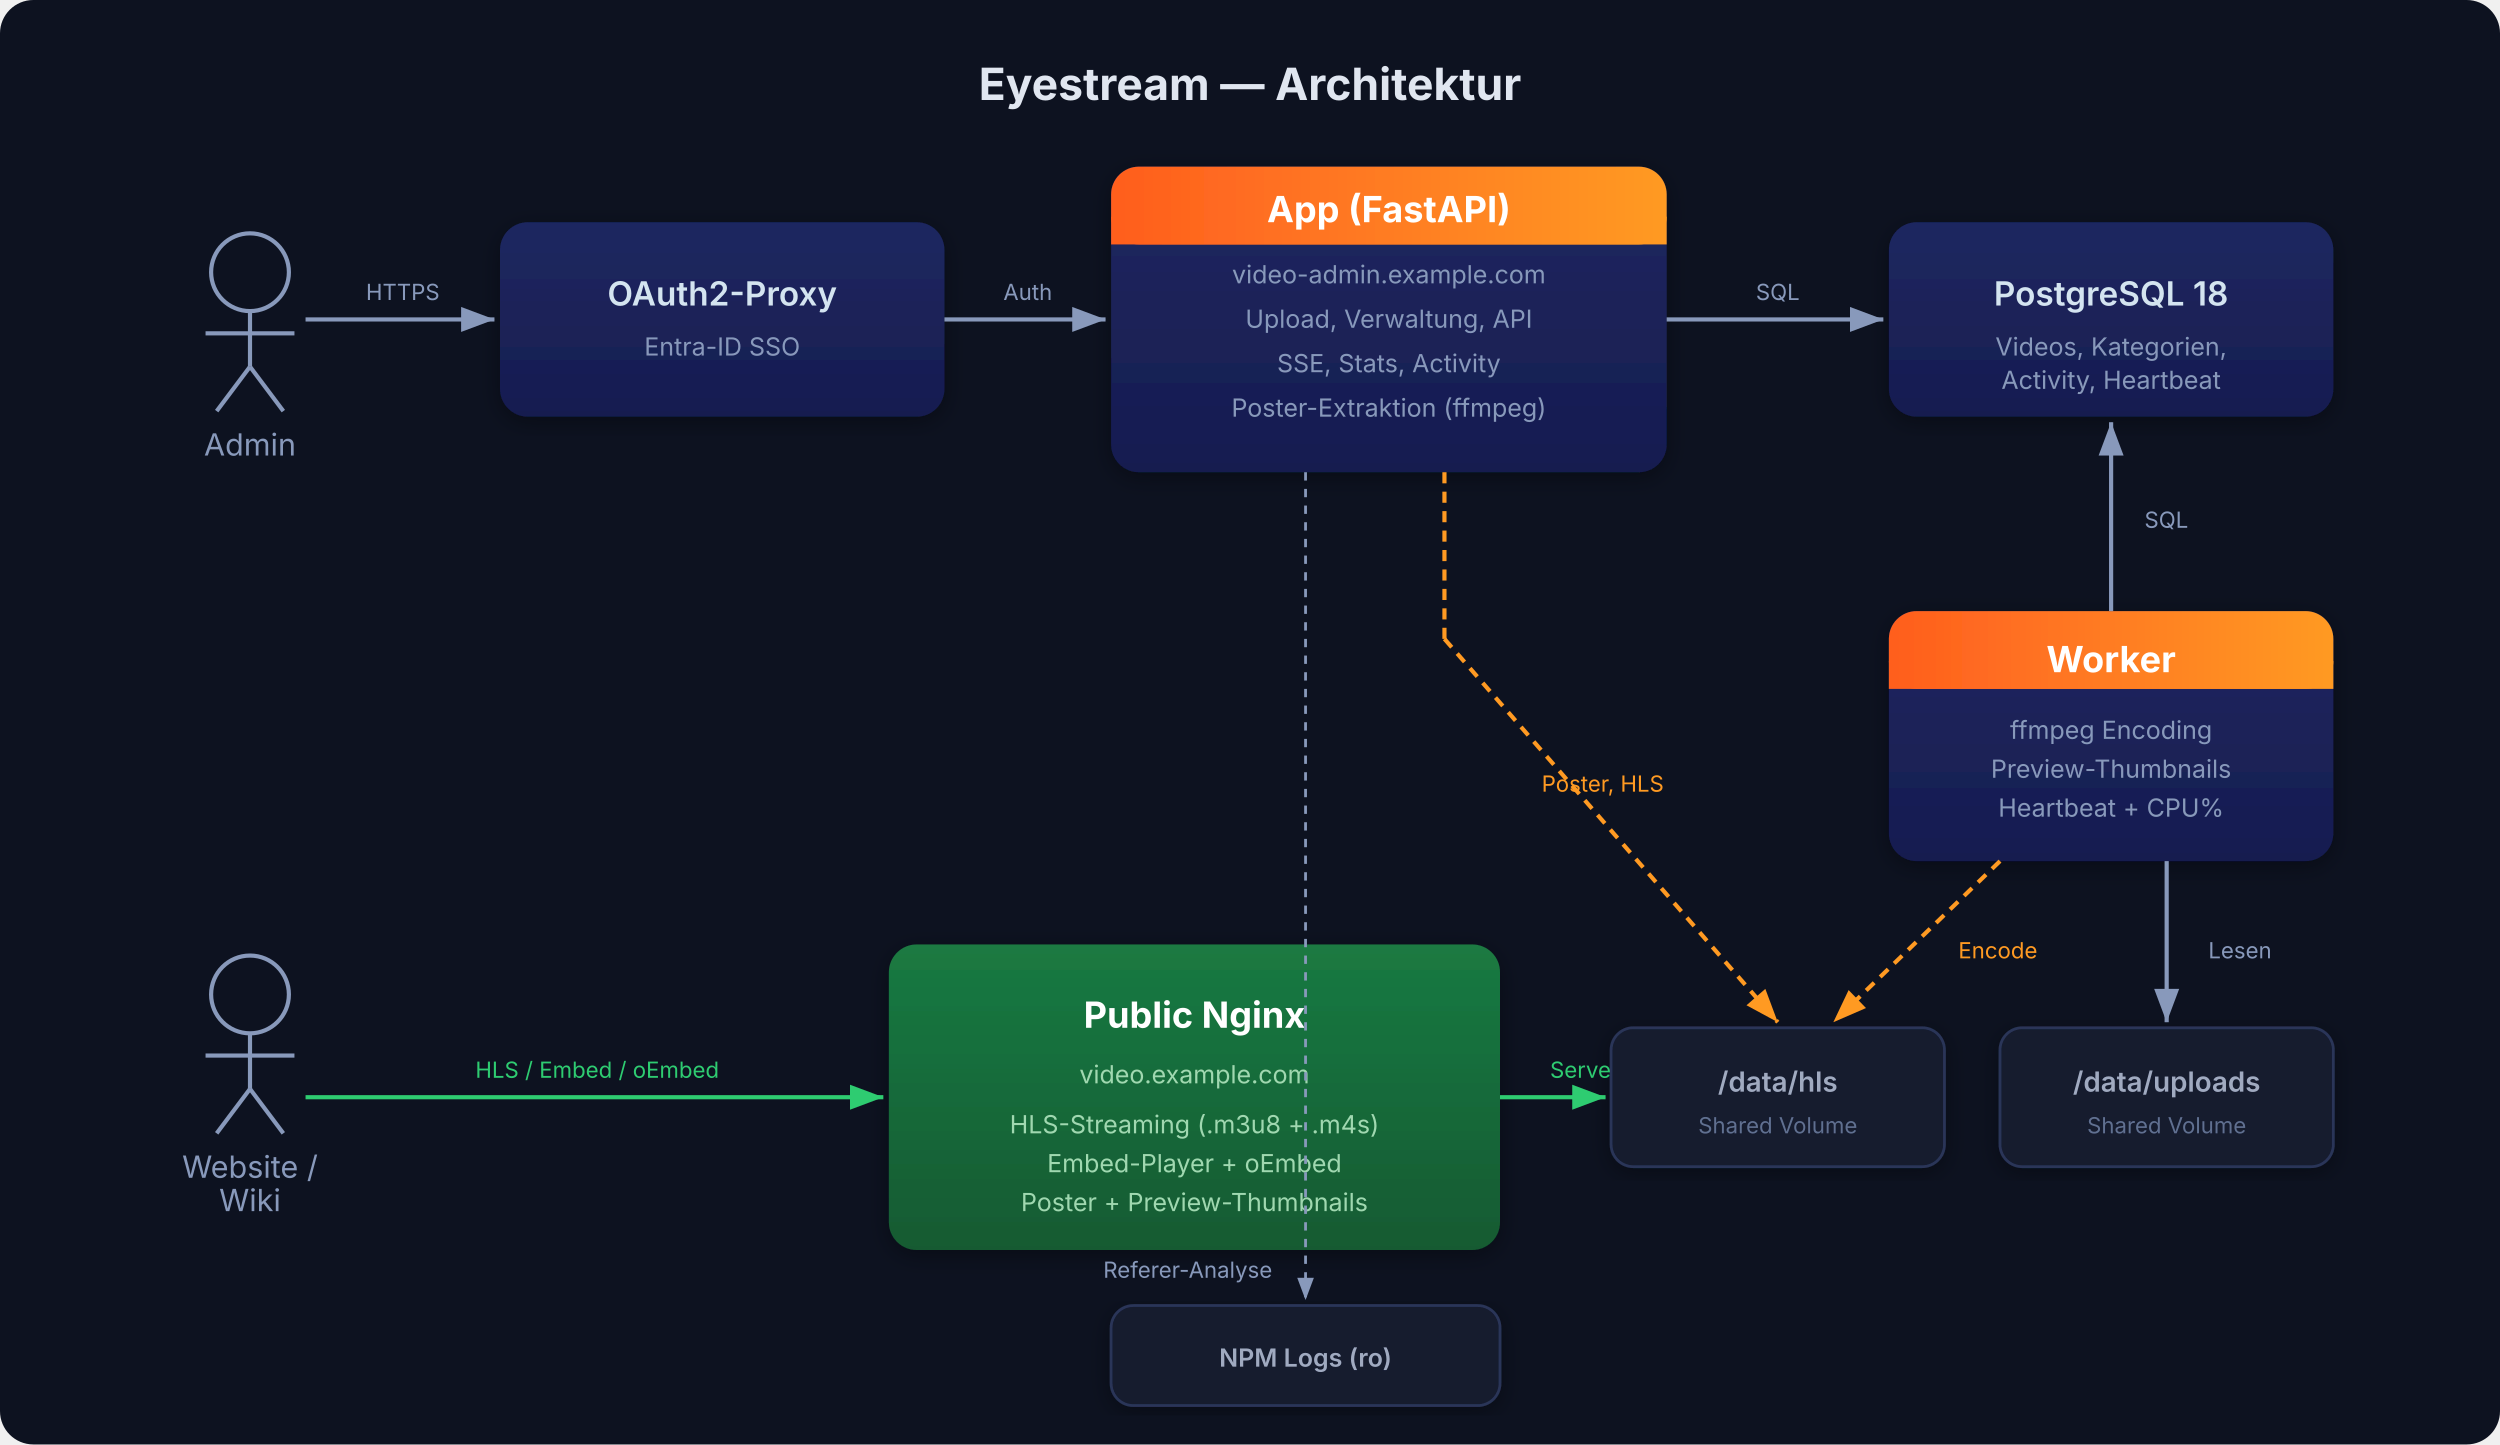
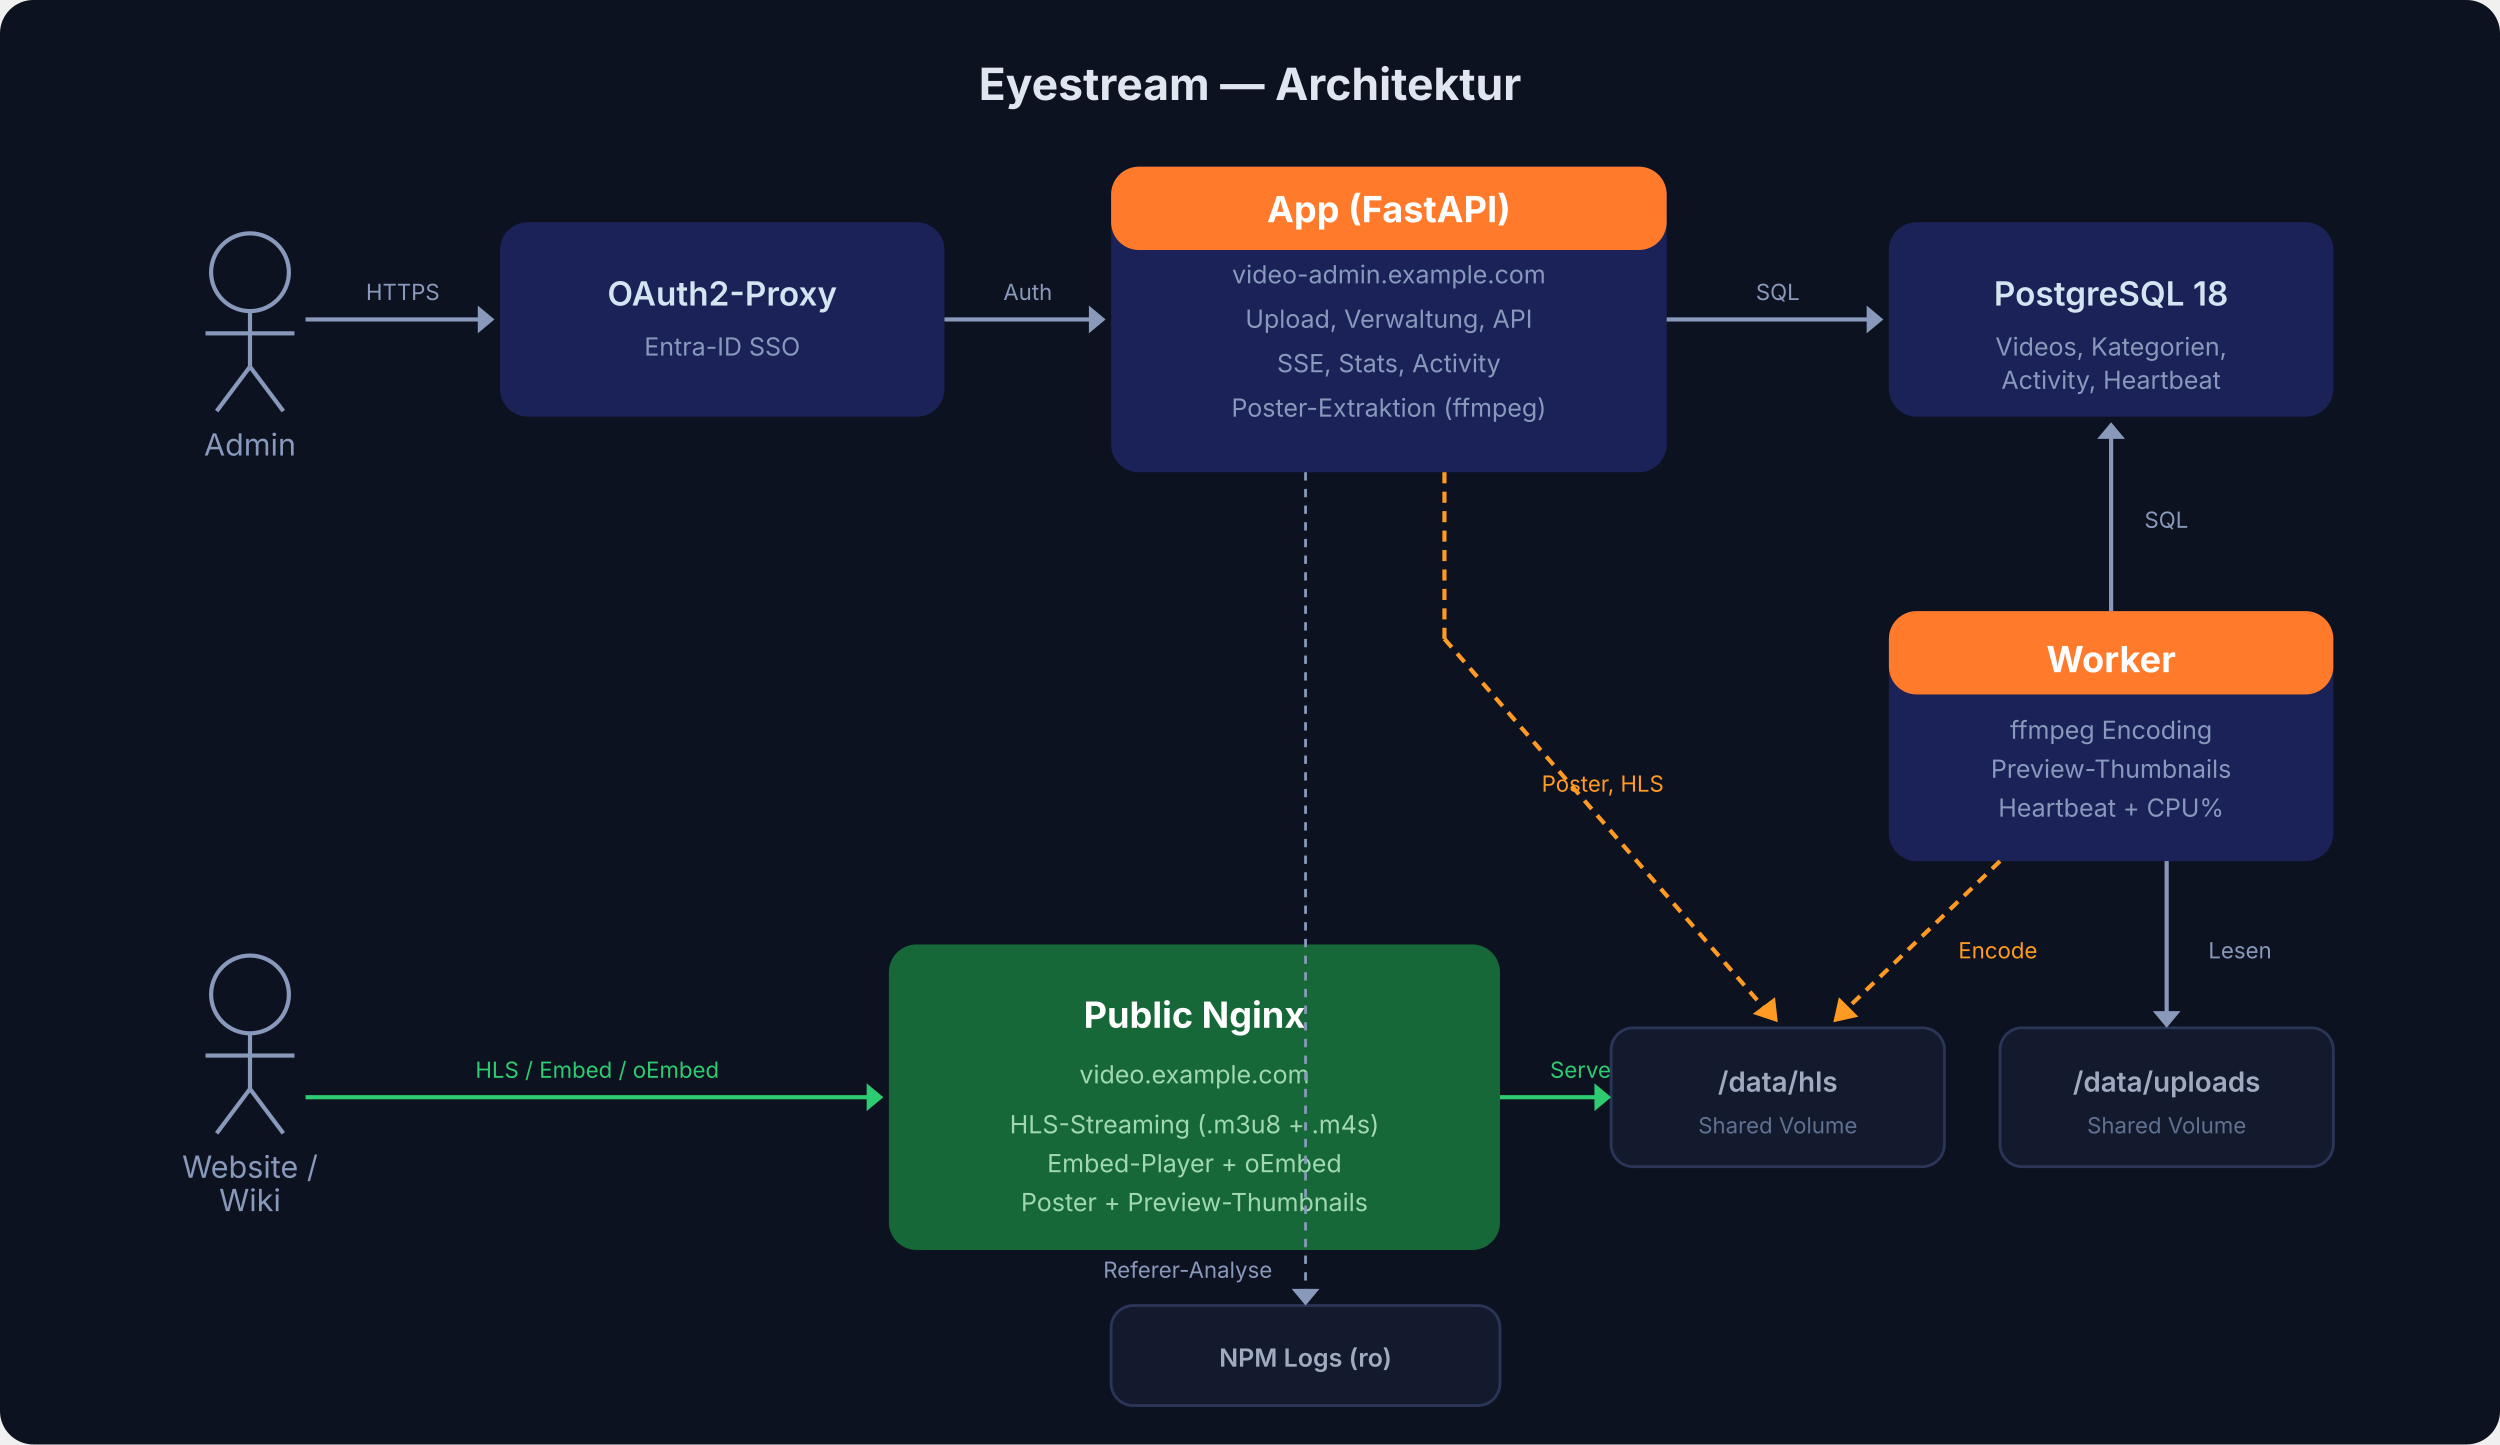
<svg xmlns="http://www.w3.org/2000/svg" viewBox="0 0 900 520" font-family="system-ui, -apple-system, sans-serif">
-   <defs>
-     <linearGradient id="flame" x1="0" y1="0" x2="1" y2="0">
-       <stop offset="0%" stop-color="#ff5e1f" />
-       <stop offset="100%" stop-color="#ff9a22" />
-     </linearGradient>
-     <linearGradient id="blue" x1="0" y1="0" x2="0" y2="1">
-       <stop offset="0%" stop-color="#1e2860" />
-       <stop offset="100%" stop-color="#171c50" />
-     </linearGradient>
-     <linearGradient id="green" x1="0" y1="0" x2="0" y2="1">
-       <stop offset="0%" stop-color="#1a7a42" />
-       <stop offset="100%" stop-color="#145a32" />
-     </linearGradient>
-     <filter id="shadow">
-       <feDropShadow dx="0" dy="2" stdDeviation="4" flood-color="#000" flood-opacity="0.35" />
-     </filter>
-     <marker id="arrowhead" markerWidth="8" markerHeight="6" refX="8" refY="3" orient="auto">
-       <polygon points="0 0, 8 3, 0 6" fill="#8899bb" />
-     </marker>
-     <marker id="arrowhead-flame" markerWidth="8" markerHeight="6" refX="8" refY="3" orient="auto">
-       <polygon points="0 0, 8 3, 0 6" fill="#ff9a22" />
-     </marker>
-     <marker id="arrowhead-green" markerWidth="8" markerHeight="6" refX="8" refY="3" orient="auto">
-       <polygon points="0 0, 8 3, 0 6" fill="#2ecc71" />
-     </marker>
-   </defs>
  <rect width="900" height="520" rx="12" fill="#0d1220" />
  <text x="450" y="36" text-anchor="middle" font-size="16" font-weight="700" fill="#e0e6f0">Eyestream — Architektur</text>
  <g transform="translate(60, 80)">
    <circle cx="30" cy="18" r="14" fill="none" stroke="#8899bb" stroke-width="1.5" />
    <line x1="30" y1="32" x2="30" y2="52" stroke="#8899bb" stroke-width="1.5" />
    <line x1="14" y1="40" x2="46" y2="40" stroke="#8899bb" stroke-width="1.5" />
    <line x1="30" y1="52" x2="18" y2="68" stroke="#8899bb" stroke-width="1.5" />
    <line x1="30" y1="52" x2="42" y2="68" stroke="#8899bb" stroke-width="1.5" />
    <text x="30" y="84" text-anchor="middle" font-size="11" fill="#8899bb">Admin</text>
  </g>
  <g transform="translate(60, 340)">
    <circle cx="30" cy="18" r="14" fill="none" stroke="#8899bb" stroke-width="1.5" />
    <line x1="30" y1="32" x2="30" y2="52" stroke="#8899bb" stroke-width="1.5" />
    <line x1="14" y1="40" x2="46" y2="40" stroke="#8899bb" stroke-width="1.5" />
    <line x1="30" y1="52" x2="18" y2="68" stroke="#8899bb" stroke-width="1.5" />
    <line x1="30" y1="52" x2="42" y2="68" stroke="#8899bb" stroke-width="1.5" />
    <text x="30" y="84" text-anchor="middle" font-size="11" fill="#8899bb">Website /</text>
    <text x="30" y="96" text-anchor="middle" font-size="11" fill="#8899bb">Wiki</text>
  </g>
-   <g filter="url(#shadow)">
-     <rect x="180" y="80" width="160" height="70" rx="10" fill="url(#blue)" />
-     <text x="260" y="110" text-anchor="middle" font-size="12" font-weight="600" fill="#D4E4F0">OAuth2-Proxy</text>
-     <text x="260" y="128" text-anchor="middle" font-size="9" fill="#8899bb">Entra-ID SSO</text>
-   </g>
-   <g filter="url(#shadow)">
-     <rect x="400" y="60" width="200" height="110" rx="10" fill="url(#blue)" />
-     <rect x="400" y="60" width="200" height="28" rx="10" fill="url(#flame)" />
-     <rect x="400" y="78" width="200" height="10" fill="url(#flame)" />
-     <text x="500" y="80" text-anchor="middle" font-size="13" font-weight="700" fill="#fff">App (FastAPI)</text>
-     <text x="500" y="102" text-anchor="middle" font-size="9" fill="#8899bb">video-admin.example.com</text>
-     <text x="500" y="118" text-anchor="middle" font-size="9" fill="#8899bb">Upload, Verwaltung, API</text>
-     <text x="500" y="134" text-anchor="middle" font-size="9" fill="#8899bb">SSE, Stats, Activity</text>
-     <text x="500" y="150" text-anchor="middle" font-size="9" fill="#8899bb">Poster-Extraktion (ffmpeg)</text>
-   </g>
-   <g filter="url(#shadow)">
-     <rect x="680" y="80" width="160" height="70" rx="10" fill="url(#blue)" />
-     <text x="760" y="110" text-anchor="middle" font-size="12" font-weight="600" fill="#D4E4F0">PostgreSQL 18</text>
-     <text x="760" y="128" text-anchor="middle" font-size="9" fill="#8899bb">Videos, Kategorien,</text>
-     <text x="760" y="140" text-anchor="middle" font-size="9" fill="#8899bb">Activity, Heartbeat</text>
-   </g>
-   <g filter="url(#shadow)">
-     <rect x="680" y="220" width="160" height="90" rx="10" fill="url(#blue)" />
-     <rect x="680" y="220" width="160" height="28" rx="10" fill="url(#flame)" />
-     <rect x="680" y="238" width="160" height="10" fill="url(#flame)" />
-     <text x="760" y="242" text-anchor="middle" font-size="13" font-weight="700" fill="#fff">Worker</text>
-     <text x="760" y="266" text-anchor="middle" font-size="9" fill="#8899bb">ffmpeg Encoding</text>
-     <text x="760" y="280" text-anchor="middle" font-size="9" fill="#8899bb">Preview-Thumbnails</text>
-     <text x="760" y="294" text-anchor="middle" font-size="9" fill="#8899bb">Heartbeat + CPU%</text>
-   </g>
-   <g filter="url(#shadow)">
-     <rect x="320" y="340" width="220" height="110" rx="10" fill="url(#green)" />
-     <text x="430" y="370" text-anchor="middle" font-size="13" font-weight="700" fill="#fff">Public Nginx</text>
-     <text x="430" y="390" text-anchor="middle" font-size="9" fill="#a0d8b0">video.example.com</text>
-     <text x="430" y="408" text-anchor="middle" font-size="9" fill="#a0d8b0">HLS-Streaming (.m3u8 + .m4s)</text>
-     <text x="430" y="422" text-anchor="middle" font-size="9" fill="#a0d8b0">Embed-Player + oEmbed</text>
-     <text x="430" y="436" text-anchor="middle" font-size="9" fill="#a0d8b0">Poster + Preview-Thumbnails</text>
-   </g>
-   <g filter="url(#shadow)">
-     <rect x="580" y="370" width="120" height="50" rx="8" fill="#141a2e" stroke="#2a3558" stroke-width="1" />
-     <text x="640" y="393" text-anchor="middle" font-size="10" font-weight="600" fill="#a0aac0">/data/hls</text>
-     <text x="640" y="408" text-anchor="middle" font-size="8" fill="#607090">Shared Volume</text>
-   </g>
-   <g filter="url(#shadow)">
-     <rect x="720" y="370" width="120" height="50" rx="8" fill="#141a2e" stroke="#2a3558" stroke-width="1" />
-     <text x="780" y="393" text-anchor="middle" font-size="10" font-weight="600" fill="#a0aac0">/data/uploads</text>
-     <text x="780" y="408" text-anchor="middle" font-size="8" fill="#607090">Shared Volume</text>
-   </g>
-   <g filter="url(#shadow)">
-     <rect x="400" y="470" width="140" height="36" rx="8" fill="#141a2e" stroke="#2a3558" stroke-width="1" />
-     <text x="470" y="492" text-anchor="middle" font-size="9" font-weight="600" fill="#a0aac0">NPM Logs (ro)</text>
-   </g>
-   <line x1="110" y1="115" x2="178" y2="115" stroke="#8899bb" stroke-width="1.5" marker-end="url(#arrowhead)" />
+   <rect x="180" y="80" width="160" height="70" rx="10" fill="#1a2258" />
+   <text x="260" y="110" text-anchor="middle" font-size="12" font-weight="600" fill="#D4E4F0">OAuth2-Proxy</text>
+   <text x="260" y="128" text-anchor="middle" font-size="9" fill="#8899bb">Entra-ID SSO</text>
+   <rect x="400" y="60" width="200" height="110" rx="10" fill="#1a2258" />
+   <rect x="400" y="60" width="200" height="30" rx="10" fill="#ff7a2a" />
+   <text x="500" y="80" text-anchor="middle" font-size="13" font-weight="700" fill="#fff">App (FastAPI)</text>
+   <text x="500" y="102" text-anchor="middle" font-size="9" fill="#8899bb">video-admin.example.com</text>
+   <text x="500" y="118" text-anchor="middle" font-size="9" fill="#8899bb">Upload, Verwaltung, API</text>
+   <text x="500" y="134" text-anchor="middle" font-size="9" fill="#8899bb">SSE, Stats, Activity</text>
+   <text x="500" y="150" text-anchor="middle" font-size="9" fill="#8899bb">Poster-Extraktion (ffmpeg)</text>
+   <rect x="680" y="80" width="160" height="70" rx="10" fill="#1a2258" />
+   <text x="760" y="110" text-anchor="middle" font-size="12" font-weight="600" fill="#D4E4F0">PostgreSQL 18</text>
+   <text x="760" y="128" text-anchor="middle" font-size="9" fill="#8899bb">Videos, Kategorien,</text>
+   <text x="760" y="140" text-anchor="middle" font-size="9" fill="#8899bb">Activity, Heartbeat</text>
+   <rect x="680" y="220" width="160" height="90" rx="10" fill="#1a2258" />
+   <rect x="680" y="220" width="160" height="30" rx="10" fill="#ff7a2a" />
+   <text x="760" y="242" text-anchor="middle" font-size="13" font-weight="700" fill="#fff">Worker</text>
+   <text x="760" y="266" text-anchor="middle" font-size="9" fill="#8899bb">ffmpeg Encoding</text>
+   <text x="760" y="280" text-anchor="middle" font-size="9" fill="#8899bb">Preview-Thumbnails</text>
+   <text x="760" y="294" text-anchor="middle" font-size="9" fill="#8899bb">Heartbeat + CPU%</text>
+   <rect x="320" y="340" width="220" height="110" rx="10" fill="#176838" />
+   <text x="430" y="370" text-anchor="middle" font-size="13" font-weight="700" fill="#fff">Public Nginx</text>
+   <text x="430" y="390" text-anchor="middle" font-size="9" fill="#a0d8b0">video.example.com</text>
+   <text x="430" y="408" text-anchor="middle" font-size="9" fill="#a0d8b0">HLS-Streaming (.m3u8 + .m4s)</text>
+   <text x="430" y="422" text-anchor="middle" font-size="9" fill="#a0d8b0">Embed-Player + oEmbed</text>
+   <text x="430" y="436" text-anchor="middle" font-size="9" fill="#a0d8b0">Poster + Preview-Thumbnails</text>
+   <rect x="580" y="370" width="120" height="50" rx="8" fill="#141a2e" stroke="#2a3558" stroke-width="1" />
+   <text x="640" y="393" text-anchor="middle" font-size="10" font-weight="600" fill="#a0aac0">/data/hls</text>
+   <text x="640" y="408" text-anchor="middle" font-size="8" fill="#607090">Shared Volume</text>
+   <rect x="720" y="370" width="120" height="50" rx="8" fill="#141a2e" stroke="#2a3558" stroke-width="1" />
+   <text x="780" y="393" text-anchor="middle" font-size="10" font-weight="600" fill="#a0aac0">/data/uploads</text>
+   <text x="780" y="408" text-anchor="middle" font-size="8" fill="#607090">Shared Volume</text>
+   <rect x="400" y="470" width="140" height="36" rx="8" fill="#141a2e" stroke="#2a3558" stroke-width="1" />
+   <text x="470" y="492" text-anchor="middle" font-size="9" font-weight="600" fill="#a0aac0">NPM Logs (ro)</text>
+   <line x1="110" y1="115" x2="173" y2="115" stroke="#8899bb" stroke-width="1.5" />
+   <polygon points="178,115 172,110 172,120" fill="#8899bb" />
  <text x="145" y="108" text-anchor="middle" font-size="8" fill="#8899bb">HTTPS</text>
-   <line x1="340" y1="115" x2="398" y2="115" stroke="#8899bb" stroke-width="1.5" marker-end="url(#arrowhead)" />
+   <line x1="340" y1="115" x2="393" y2="115" stroke="#8899bb" stroke-width="1.5" />
+   <polygon points="398,115 392,110 392,120" fill="#8899bb" />
  <text x="370" y="108" text-anchor="middle" font-size="8" fill="#8899bb">Auth</text>
-   <line x1="600" y1="115" x2="678" y2="115" stroke="#8899bb" stroke-width="1.5" marker-end="url(#arrowhead)" />
+   <line x1="600" y1="115" x2="673" y2="115" stroke="#8899bb" stroke-width="1.5" />
+   <polygon points="678,115 672,110 672,120" fill="#8899bb" />
  <text x="640" y="108" text-anchor="middle" font-size="8" fill="#8899bb">SQL</text>
-   <line x1="760" y1="220" x2="760" y2="152" stroke="#8899bb" stroke-width="1.5" marker-end="url(#arrowhead)" />
+   <line x1="760" y1="220" x2="760" y2="157" stroke="#8899bb" stroke-width="1.5" />
+   <polygon points="760,152 755,158 765,158" fill="#8899bb" />
  <text x="772" y="190" font-size="8" fill="#8899bb">SQL</text>
  <line x1="520" y1="170" x2="520" y2="230" stroke="#ff9a22" stroke-width="1.5" stroke-dasharray="4,3" />
-   <line x1="520" y1="230" x2="640" y2="368" stroke="#ff9a22" stroke-width="1.5" stroke-dasharray="4,3" marker-end="url(#arrowhead-flame)" />
+   <line x1="520" y1="230" x2="636" y2="364" stroke="#ff9a22" stroke-width="1.5" stroke-dasharray="4,3" />
+   <polygon points="640,368 631,365 639,359" fill="#ff9a22" />
  <text x="555" y="285" font-size="8" fill="#ff9a22">Poster, HLS</text>
-   <line x1="720" y1="310" x2="660" y2="368" stroke="#ff9a22" stroke-width="1.5" stroke-dasharray="4,3" marker-end="url(#arrowhead-flame)" />
+   <line x1="720" y1="310" x2="664" y2="364" stroke="#ff9a22" stroke-width="1.5" stroke-dasharray="4,3" />
+   <polygon points="660,368 662,359 669,366" fill="#ff9a22" />
  <text x="705" y="345" font-size="8" fill="#ff9a22">Encode</text>
-   <line x1="780" y1="310" x2="780" y2="368" stroke="#8899bb" stroke-width="1.5" marker-end="url(#arrowhead)" />
+   <line x1="780" y1="310" x2="780" y2="365" stroke="#8899bb" stroke-width="1.5" />
+   <polygon points="780,370 775,364 785,364" fill="#8899bb" />
  <text x="795" y="345" font-size="8" fill="#8899bb">Lesen</text>
-   <line x1="540" y1="395" x2="578" y2="395" stroke="#2ecc71" stroke-width="1.5" marker-end="url(#arrowhead-green)" />
+   <line x1="540" y1="395" x2="575" y2="395" stroke="#2ecc71" stroke-width="1.5" />
+   <polygon points="580,395 574,390 574,400" fill="#2ecc71" />
  <text x="558" y="388" font-size="8" fill="#2ecc71">Serve</text>
-   <line x1="110" y1="395" x2="318" y2="395" stroke="#2ecc71" stroke-width="1.5" marker-end="url(#arrowhead-green)" />
+   <line x1="110" y1="395" x2="313" y2="395" stroke="#2ecc71" stroke-width="1.5" />
+   <polygon points="318,395 312,390 312,400" fill="#2ecc71" />
  <text x="215" y="388" text-anchor="middle" font-size="8" fill="#2ecc71">HLS / Embed / oEmbed</text>
-   <line x1="470" y1="170" x2="470" y2="468" stroke="#8899bb" stroke-width="1" stroke-dasharray="3,3" marker-end="url(#arrowhead)" />
+   <line x1="470" y1="170" x2="470" y2="465" stroke="#8899bb" stroke-width="1" stroke-dasharray="3,3" />
+   <polygon points="470,470 465,464 475,464" fill="#8899bb" />
  <text x="458" y="460" font-size="8" fill="#8899bb" text-anchor="end">Referer-Analyse</text>
</svg>
